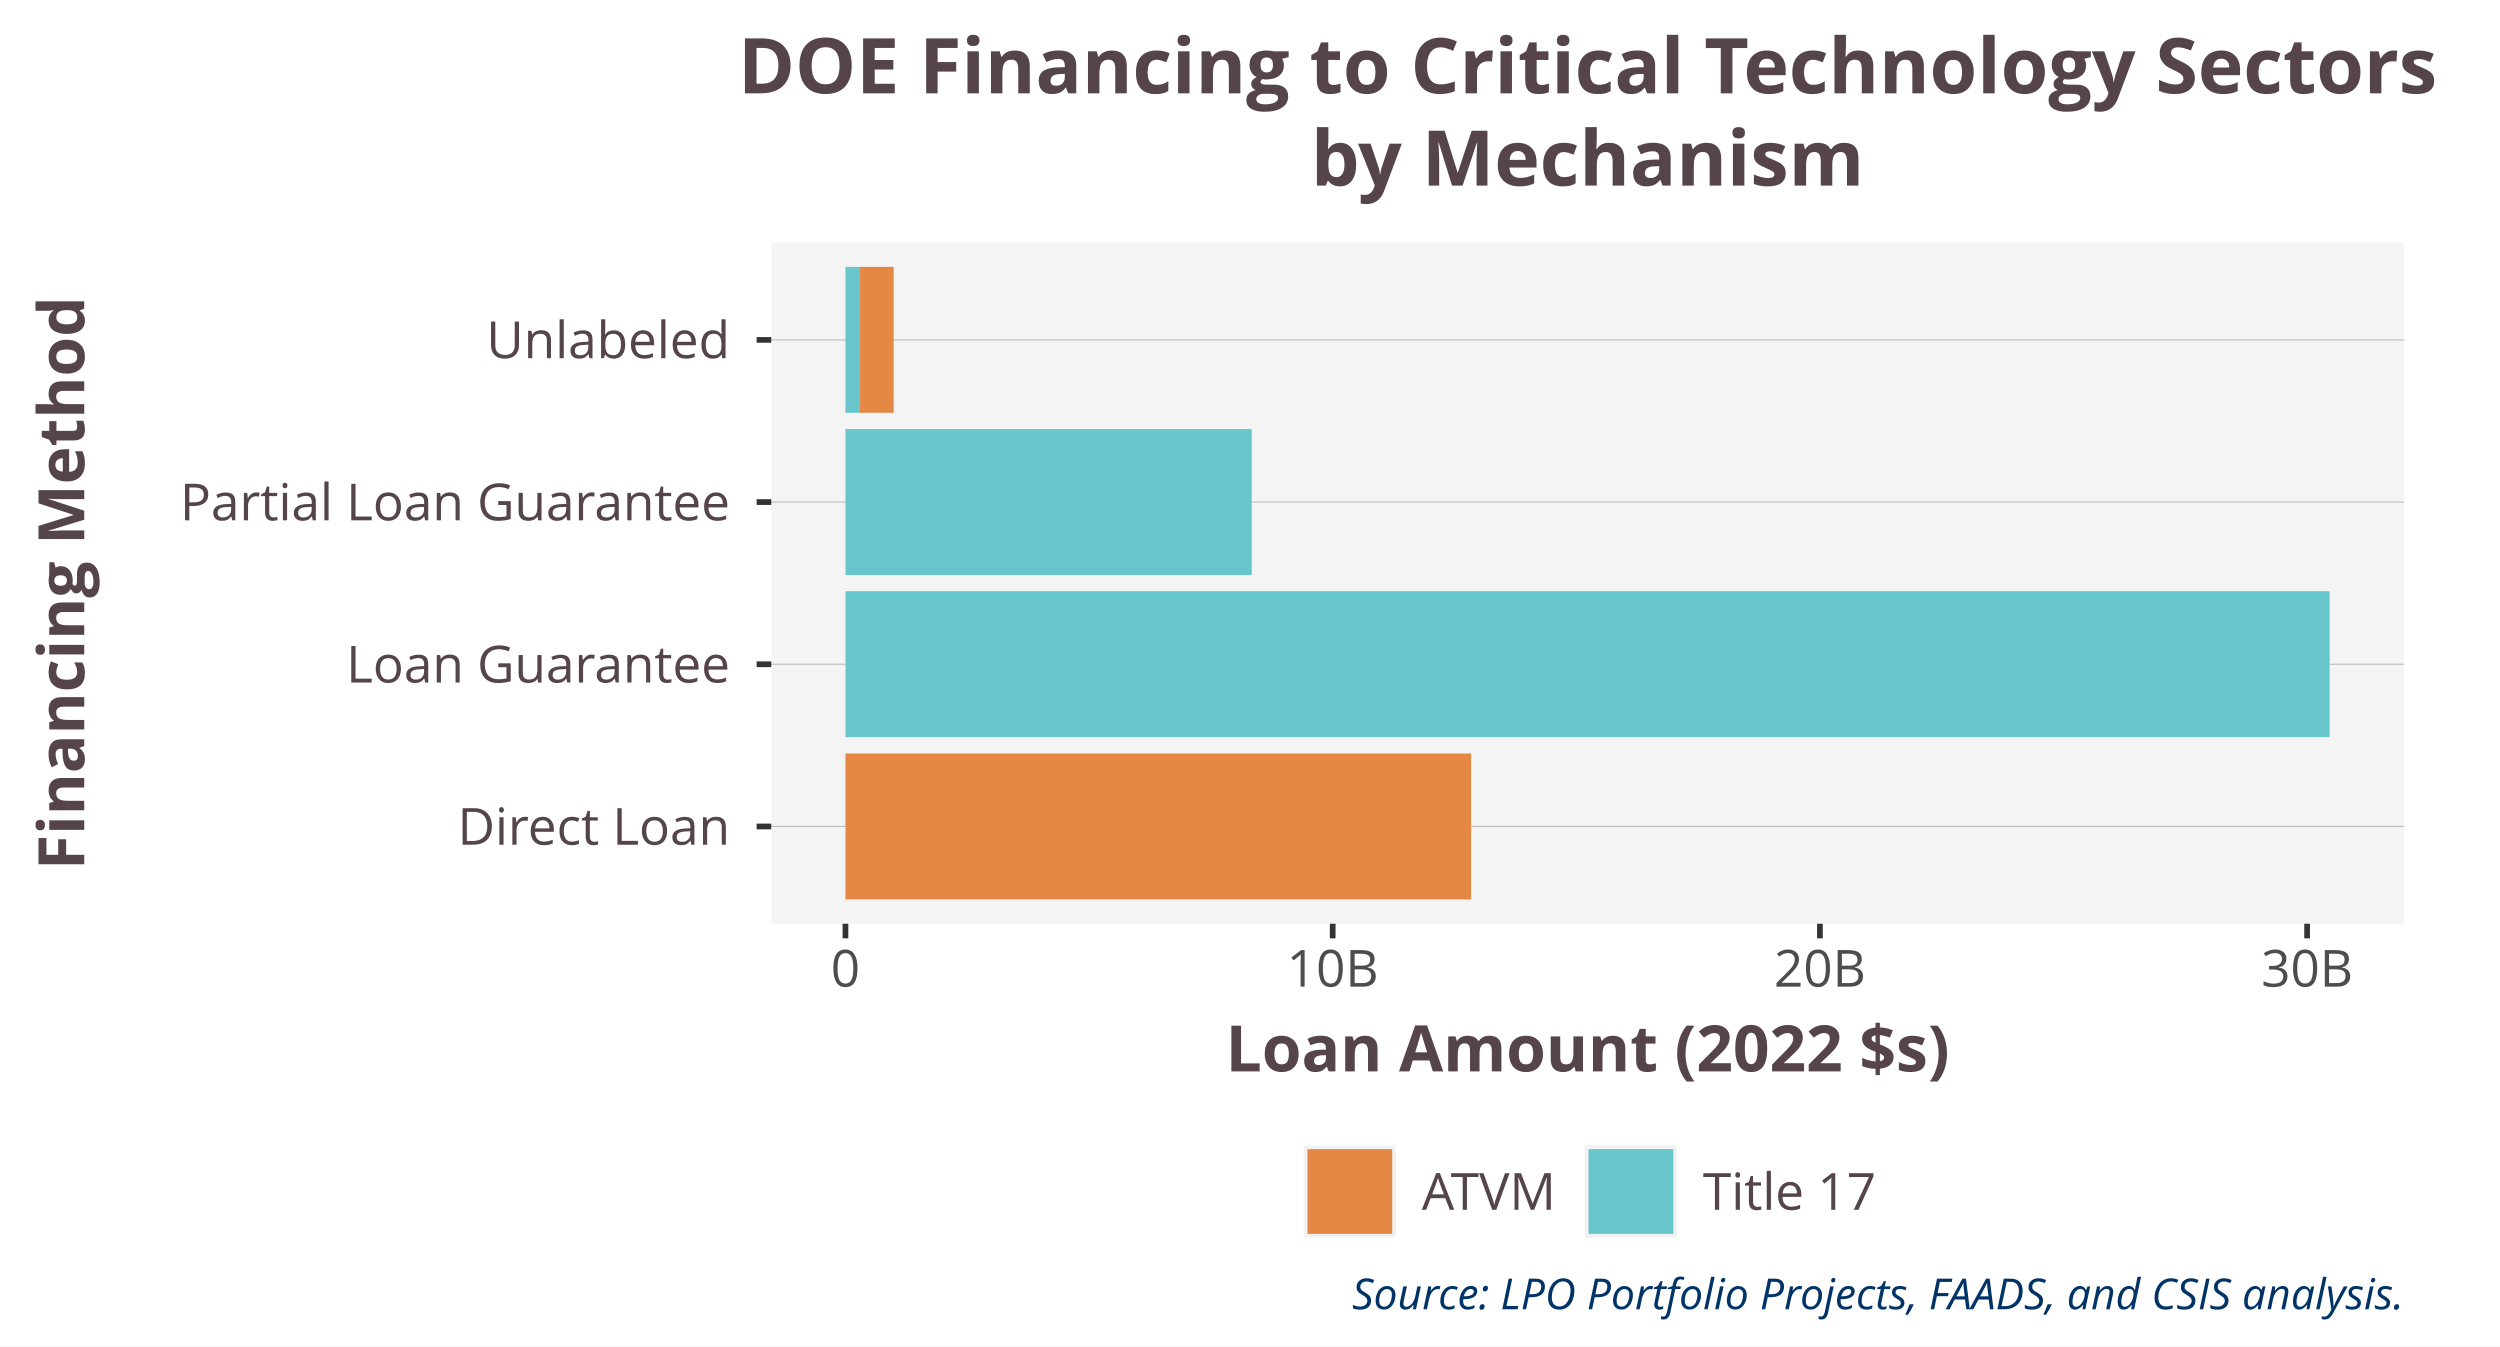
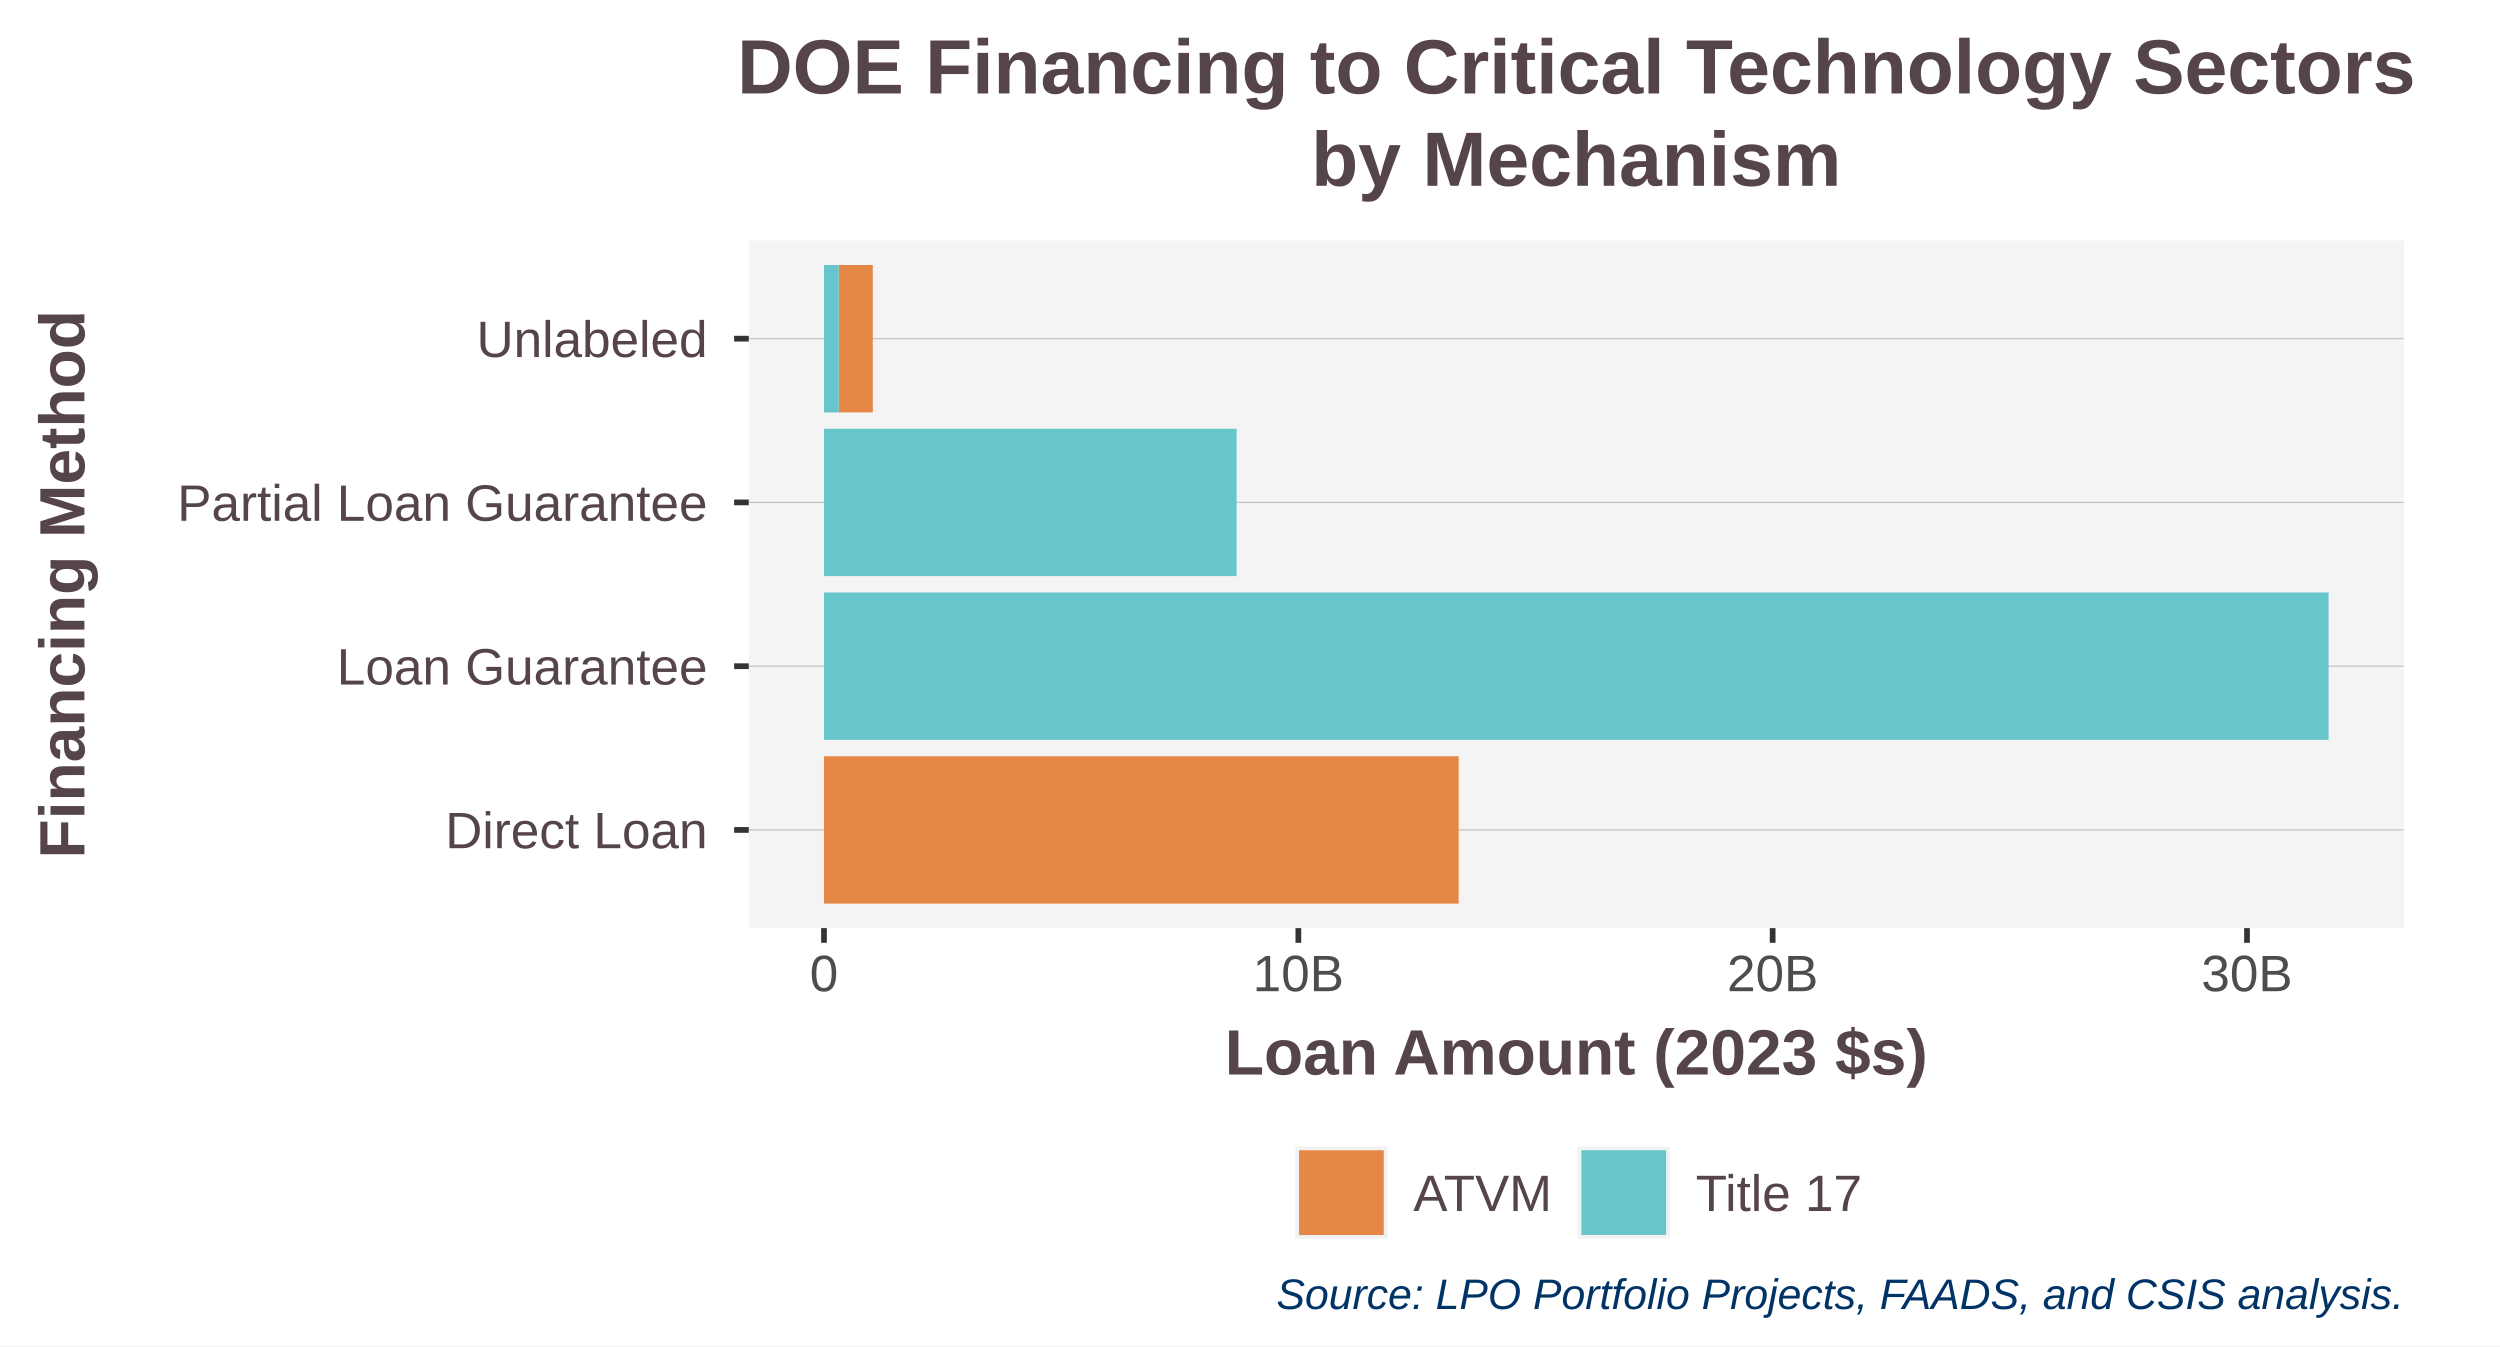
<svg xmlns="http://www.w3.org/2000/svg" class="svglite" width="468.00pt" height="252.00pt" viewBox="0 0 468.00 252.00">
  <defs>
    <style type="text/css">
    .svglite line, .svglite polyline, .svglite polygon, .svglite path, .svglite rect, .svglite circle {
      fill: none;
      stroke: #000000;
      stroke-linecap: round;
      stroke-linejoin: round;
      stroke-miterlimit: 10.00;
    }
    .svglite text {
      white-space: pre;
    }
  </style>
  </defs>
  <rect width="100%" height="100%" style="stroke: none; fill: #FFFFFF;" />
  <defs>
    <clipPath id="cpMC4wMHw0NjguMDB8MC4wMHwyNTIuMDA=">
      <rect x="0.00" y="0.00" width="468.00" height="252.00" />
    </clipPath>
  </defs>
  <g clip-path="url(#cpMC4wMHw0NjguMDB8MC4wMHwyNTIuMDA=)">
    <rect x="0.00" y="0.00" width="468.00" height="252.00" style="stroke-width: 1.07; stroke: #FFFFFF; fill: #FFFFFF;" />
  </g>
  <defs>
-     <clipPath id="cpMTQ0LjM4fDQ1MC4wMHw0NS40MXwxNzIuOTI=">
-       <rect x="144.38" y="45.41" width="305.62" height="127.51" />
+     <clipPath id="cpMTQwLjE3fDQ1MC4wMHw0NS4wMXwxNzMuNzU=">
+       <rect x="140.17" y="45.01" width="309.83" height="128.74" />
    </clipPath>
  </defs>
-   <g clip-path="url(#cpMTQ0LjM4fDQ1MC4wMHw0NS40MXwxNzIuOTI=)">
-     <rect x="144.38" y="45.41" width="305.62" height="127.51" style="stroke-width: 1.07; stroke: none; fill: #F4F4F4;" />
-     <polyline points="144.38,154.71 450.00,154.71 " style="stroke-width: 0.21; stroke: #BEBEBE; stroke-linecap: butt;" />
-     <polyline points="144.38,124.35 450.00,124.35 " style="stroke-width: 0.21; stroke: #BEBEBE; stroke-linecap: butt;" />
-     <polyline points="144.38,93.99 450.00,93.99 " style="stroke-width: 0.21; stroke: #BEBEBE; stroke-linecap: butt;" />
-     <polyline points="144.38,63.63 450.00,63.63 " style="stroke-width: 0.21; stroke: #BEBEBE; stroke-linecap: butt;" />
-     <rect x="158.27" y="141.05" width="117.12" height="27.32" style="stroke-width: 1.07; stroke: none; stroke-linecap: butt; stroke-linejoin: miter; fill: #E58846;" />
-     <rect x="160.99" y="49.96" width="6.31" height="27.32" style="stroke-width: 1.07; stroke: none; stroke-linecap: butt; stroke-linejoin: miter; fill: #E58846;" />
-     <rect x="158.27" y="110.68" width="277.84" height="27.32" style="stroke-width: 1.07; stroke: none; stroke-linecap: butt; stroke-linejoin: miter; fill: #66C6CB;" />
-     <rect x="158.27" y="80.32" width="76.05" height="27.32" style="stroke-width: 1.07; stroke: none; stroke-linecap: butt; stroke-linejoin: miter; fill: #66C6CB;" />
-     <rect x="158.27" y="49.96" width="2.71" height="27.32" style="stroke-width: 1.07; stroke: none; stroke-linecap: butt; stroke-linejoin: miter; fill: #66C6CB;" />
+   <g clip-path="url(#cpMTQwLjE3fDQ1MC4wMHw0NS4wMXwxNzMuNzU=)">
+     <rect x="140.17" y="45.01" width="309.83" height="128.74" style="stroke-width: 1.07; stroke: none; fill: #F4F4F4;" />
+     <polyline points="140.17,155.36 450.00,155.36 " style="stroke-width: 0.21; stroke: #BEBEBE; stroke-linecap: butt;" />
+     <polyline points="140.17,124.71 450.00,124.71 " style="stroke-width: 0.21; stroke: #BEBEBE; stroke-linecap: butt;" />
+     <polyline points="140.17,94.05 450.00,94.05 " style="stroke-width: 0.21; stroke: #BEBEBE; stroke-linecap: butt;" />
+     <polyline points="140.17,63.40 450.00,63.40 " style="stroke-width: 0.21; stroke: #BEBEBE; stroke-linecap: butt;" />
+     <rect x="154.25" y="141.57" width="118.81" height="27.59" style="stroke-width: 1.07; stroke: none; stroke-linecap: butt; stroke-linejoin: miter; fill: #E58846;" />
+     <rect x="157.00" y="49.61" width="6.39" height="27.59" style="stroke-width: 1.07; stroke: none; stroke-linecap: butt; stroke-linejoin: miter; fill: #E58846;" />
+     <rect x="154.25" y="110.91" width="281.66" height="27.59" style="stroke-width: 1.07; stroke: none; stroke-linecap: butt; stroke-linejoin: miter; fill: #66C6CB;" />
+     <rect x="154.25" y="80.26" width="77.24" height="27.59" style="stroke-width: 1.07; stroke: none; stroke-linecap: butt; stroke-linejoin: miter; fill: #66C6CB;" />
+     <rect x="154.25" y="49.61" width="2.75" height="27.59" style="stroke-width: 1.07; stroke: none; stroke-linecap: butt; stroke-linejoin: miter; fill: #66C6CB;" />
  </g>
  <g clip-path="url(#cpMC4wMHw0NjguMDB8MC4wMHwyNTIuMDA=)">
-     <text x="136.66" y="158.13" text-anchor="end" style="font-size: 9.60px;fill: #554449; font-family: &quot;Open Sans&quot;;" textLength="51.16px" lengthAdjust="spacingAndGlyphs">Direct Loan</text>
-     <text x="136.66" y="127.77" text-anchor="end" style="font-size: 9.60px;fill: #554449; font-family: &quot;Open Sans&quot;;" textLength="71.97px" lengthAdjust="spacingAndGlyphs">Loan Guarantee</text>
-     <text x="136.66" y="97.41" text-anchor="end" style="font-size: 9.60px;fill: #554449; font-family: &quot;Open Sans&quot;;" textLength="103.06px" lengthAdjust="spacingAndGlyphs">Partial Loan Guarantee</text>
-     <text x="136.66" y="67.05" text-anchor="end" style="font-size: 9.60px;fill: #554449; font-family: &quot;Open Sans&quot;;" textLength="45.55px" lengthAdjust="spacingAndGlyphs">Unlabeled</text>
-     <polyline points="141.64,154.71 144.38,154.71 " style="stroke-width: 1.07; stroke: #333333; stroke-linecap: butt;" />
-     <polyline points="141.64,124.35 144.38,124.35 " style="stroke-width: 1.07; stroke: #333333; stroke-linecap: butt;" />
-     <polyline points="141.64,93.99 144.38,93.99 " style="stroke-width: 1.07; stroke: #333333; stroke-linecap: butt;" />
-     <polyline points="141.64,63.63 144.38,63.63 " style="stroke-width: 1.07; stroke: #333333; stroke-linecap: butt;" />
-     <polyline points="158.27,175.66 158.27,172.92 " style="stroke-width: 1.07; stroke: #333333; stroke-linecap: butt;" />
-     <polyline points="249.48,175.66 249.48,172.92 " style="stroke-width: 1.07; stroke: #333333; stroke-linecap: butt;" />
-     <polyline points="340.69,175.66 340.69,172.92 " style="stroke-width: 1.07; stroke: #333333; stroke-linecap: butt;" />
-     <polyline points="431.89,175.66 431.89,172.92 " style="stroke-width: 1.07; stroke: #333333; stroke-linecap: butt;" />
-     <text x="158.27" y="184.70" text-anchor="middle" style="font-size: 9.60px;fill: #4D4D4D; font-family: &quot;Open Sans&quot;;" textLength="5.49px" lengthAdjust="spacingAndGlyphs">0</text>
-     <text x="249.48" y="184.70" text-anchor="middle" style="font-size: 9.60px;fill: #4D4D4D; font-family: &quot;Open Sans&quot;;" textLength="17.16px" lengthAdjust="spacingAndGlyphs">10B</text>
-     <text x="340.69" y="184.70" text-anchor="middle" style="font-size: 9.60px;fill: #4D4D4D; font-family: &quot;Open Sans&quot;;" textLength="17.16px" lengthAdjust="spacingAndGlyphs">20B</text>
-     <text x="431.89" y="184.70" text-anchor="middle" style="font-size: 9.60px;fill: #4D4D4D; font-family: &quot;Open Sans&quot;;" textLength="17.16px" lengthAdjust="spacingAndGlyphs">30B</text>
-     <text x="297.19" y="200.56" text-anchor="middle" style="font-size: 12.00px; font-weight: bold;fill: #554449; font-family: &quot;Open Sans&quot;;" textLength="135.61px" lengthAdjust="spacingAndGlyphs">Loan Amount (2022 $s)</text>
-     <text transform="translate(15.77,109.17) rotate(-90)" text-anchor="middle" style="font-size: 12.00px; font-weight: bold;fill: #554449; font-family: &quot;Open Sans&quot;;" textLength="107.45px" lengthAdjust="spacingAndGlyphs">Financing Method</text>
-     <rect x="241.21" y="214.41" width="111.95" height="17.28" style="stroke-width: 1.07; stroke: none; fill: #FFFFFF;" />
-     <rect x="244.05" y="214.41" width="17.28" height="17.28" style="stroke-width: 1.07; stroke: none; fill: #F2F2F2;" />
-     <rect x="244.76" y="215.12" width="15.86" height="15.86" style="stroke-width: 1.07; stroke: none; stroke-linecap: butt; stroke-linejoin: miter; fill: #E58846;" />
-     <rect x="296.67" y="214.41" width="17.28" height="17.28" style="stroke-width: 1.07; stroke: none; fill: #F2F2F2;" />
-     <rect x="297.38" y="215.12" width="15.86" height="15.86" style="stroke-width: 1.07; stroke: none; stroke-linecap: butt; stroke-linejoin: miter; fill: #66C6CB;" />
-     <text x="266.16" y="226.47" style="font-size: 9.60px;fill: #554449; font-family: &quot;Open Sans&quot;;" textLength="25.69px" lengthAdjust="spacingAndGlyphs">ATVM</text>
-     <text x="318.78" y="226.47" style="font-size: 9.60px;fill: #554449; font-family: &quot;Open Sans&quot;;" textLength="32.39px" lengthAdjust="spacingAndGlyphs">Title 17</text>
-     <text x="297.19" y="17.47" text-anchor="middle" style="font-size: 14.40px; font-weight: bold;fill: #554449; font-family: &quot;Open Sans&quot;;" textLength="318.92px" lengthAdjust="spacingAndGlyphs">DOE Financing to Critical Technology Sectors</text>
-     <text x="297.19" y="34.75" text-anchor="middle" style="font-size: 14.40px; font-weight: bold;fill: #554449; font-family: &quot;Open Sans&quot;;" textLength="103.80px" lengthAdjust="spacingAndGlyphs">by Mechanism</text>
-     <text x="450.00" y="245.09" text-anchor="end" style="font-size: 8.00px; font-style: italic;fill: #003366; font-family: &quot;Open Sans&quot;;" textLength="200.04px" lengthAdjust="spacingAndGlyphs">Source:  LPO Portfolio Projects, FAADS, and CSIS analysis.</text>
+     <text x="132.45" y="158.79" text-anchor="end" style="font-size: 9.60px;fill: #554449; font-family: &quot;Arial&quot;;" textLength="49.05px" lengthAdjust="spacingAndGlyphs">Direct Loan</text>
+     <text x="132.45" y="128.14" text-anchor="end" style="font-size: 9.60px;fill: #554449; font-family: &quot;Arial&quot;;" textLength="69.34px" lengthAdjust="spacingAndGlyphs">Loan Guarantee</text>
+     <text x="132.45" y="97.49" text-anchor="end" style="font-size: 9.60px;fill: #554449; font-family: &quot;Arial&quot;;" textLength="99.19px" lengthAdjust="spacingAndGlyphs">Partial Loan Guarantee</text>
+     <text x="132.45" y="66.83" text-anchor="end" style="font-size: 9.60px;fill: #554449; font-family: &quot;Arial&quot;;" textLength="43.20px" lengthAdjust="spacingAndGlyphs">Unlabeled</text>
+     <polyline points="137.43,155.36 140.17,155.36 " style="stroke-width: 1.07; stroke: #333333; stroke-linecap: butt;" />
+     <polyline points="137.43,124.71 140.17,124.71 " style="stroke-width: 1.07; stroke: #333333; stroke-linecap: butt;" />
+     <polyline points="137.43,94.05 140.17,94.05 " style="stroke-width: 1.07; stroke: #333333; stroke-linecap: butt;" />
+     <polyline points="137.43,63.40 140.17,63.40 " style="stroke-width: 1.07; stroke: #333333; stroke-linecap: butt;" />
+     <polyline points="154.25,176.49 154.25,173.75 " style="stroke-width: 1.07; stroke: #333333; stroke-linecap: butt;" />
+     <polyline points="243.05,176.49 243.05,173.75 " style="stroke-width: 1.07; stroke: #333333; stroke-linecap: butt;" />
+     <polyline points="331.84,176.49 331.84,173.75 " style="stroke-width: 1.07; stroke: #333333; stroke-linecap: butt;" />
+     <polyline points="420.64,176.49 420.64,173.75 " style="stroke-width: 1.07; stroke: #333333; stroke-linecap: butt;" />
+     <text x="154.25" y="185.55" text-anchor="middle" style="font-size: 9.60px;fill: #4D4D4D; font-family: &quot;Arial&quot;;" textLength="5.34px" lengthAdjust="spacingAndGlyphs">0</text>
+     <text x="243.05" y="185.55" text-anchor="middle" style="font-size: 9.60px;fill: #4D4D4D; font-family: &quot;Arial&quot;;" textLength="17.06px" lengthAdjust="spacingAndGlyphs">10B</text>
+     <text x="331.84" y="185.55" text-anchor="middle" style="font-size: 9.60px;fill: #4D4D4D; font-family: &quot;Arial&quot;;" textLength="17.06px" lengthAdjust="spacingAndGlyphs">20B</text>
+     <text x="420.64" y="185.55" text-anchor="middle" style="font-size: 9.60px;fill: #4D4D4D; font-family: &quot;Arial&quot;;" textLength="17.06px" lengthAdjust="spacingAndGlyphs">30B</text>
+     <text x="295.08" y="201.15" text-anchor="middle" style="font-size: 12.00px; font-weight: bold;fill: #554449; font-family: &quot;Arial&quot;;" textLength="131.58px" lengthAdjust="spacingAndGlyphs">Loan Amount (2023 $s)</text>
+     <text transform="translate(15.80,109.38) rotate(-90)" text-anchor="middle" style="font-size: 12.00px; font-weight: bold;fill: #554449; font-family: &quot;Arial&quot;;" textLength="102.66px" lengthAdjust="spacingAndGlyphs">Financing Method</text>
+     <rect x="239.63" y="214.62" width="110.90" height="17.28" style="stroke-width: 1.07; stroke: none; fill: #FFFFFF;" />
+     <rect x="242.47" y="214.62" width="17.28" height="17.28" style="stroke-width: 1.07; stroke: none; fill: #F2F2F2;" />
+     <rect x="243.18" y="215.33" width="15.86" height="15.86" style="stroke-width: 1.07; stroke: none; stroke-linecap: butt; stroke-linejoin: miter; fill: #E58846;" />
+     <rect x="295.33" y="214.62" width="17.28" height="17.28" style="stroke-width: 1.07; stroke: none; fill: #F2F2F2;" />
+     <rect x="296.04" y="215.33" width="15.86" height="15.86" style="stroke-width: 1.07; stroke: none; stroke-linecap: butt; stroke-linejoin: miter; fill: #66C6CB;" />
+     <text x="264.58" y="226.70" style="font-size: 9.60px;fill: #554449; font-family: &quot;Arial&quot;;" textLength="25.93px" lengthAdjust="spacingAndGlyphs">ATVM</text>
+     <text x="317.44" y="226.70" style="font-size: 9.60px;fill: #554449; font-family: &quot;Arial&quot;;" textLength="31.10px" lengthAdjust="spacingAndGlyphs">Title 17</text>
+     <text x="295.08" y="17.50" text-anchor="middle" style="font-size: 14.40px; font-weight: bold;fill: #554449; font-family: &quot;Arial&quot;;" textLength="314.01px" lengthAdjust="spacingAndGlyphs">DOE Financing to Critical Technology Sectors</text>
+     <text x="295.08" y="34.78" text-anchor="middle" style="font-size: 14.40px; font-weight: bold;fill: #554449; font-family: &quot;Arial&quot;;" textLength="99.18px" lengthAdjust="spacingAndGlyphs">by Mechanism</text>
+     <text x="450.00" y="245.05" text-anchor="end" style="font-size: 8.00px; font-style: italic;fill: #003366; font-family: &quot;Arial&quot;;" textLength="213.33px" lengthAdjust="spacingAndGlyphs">Source:  LPO Portfolio Projects, FAADS, and CSIS analysis.</text>
  </g>
</svg>
